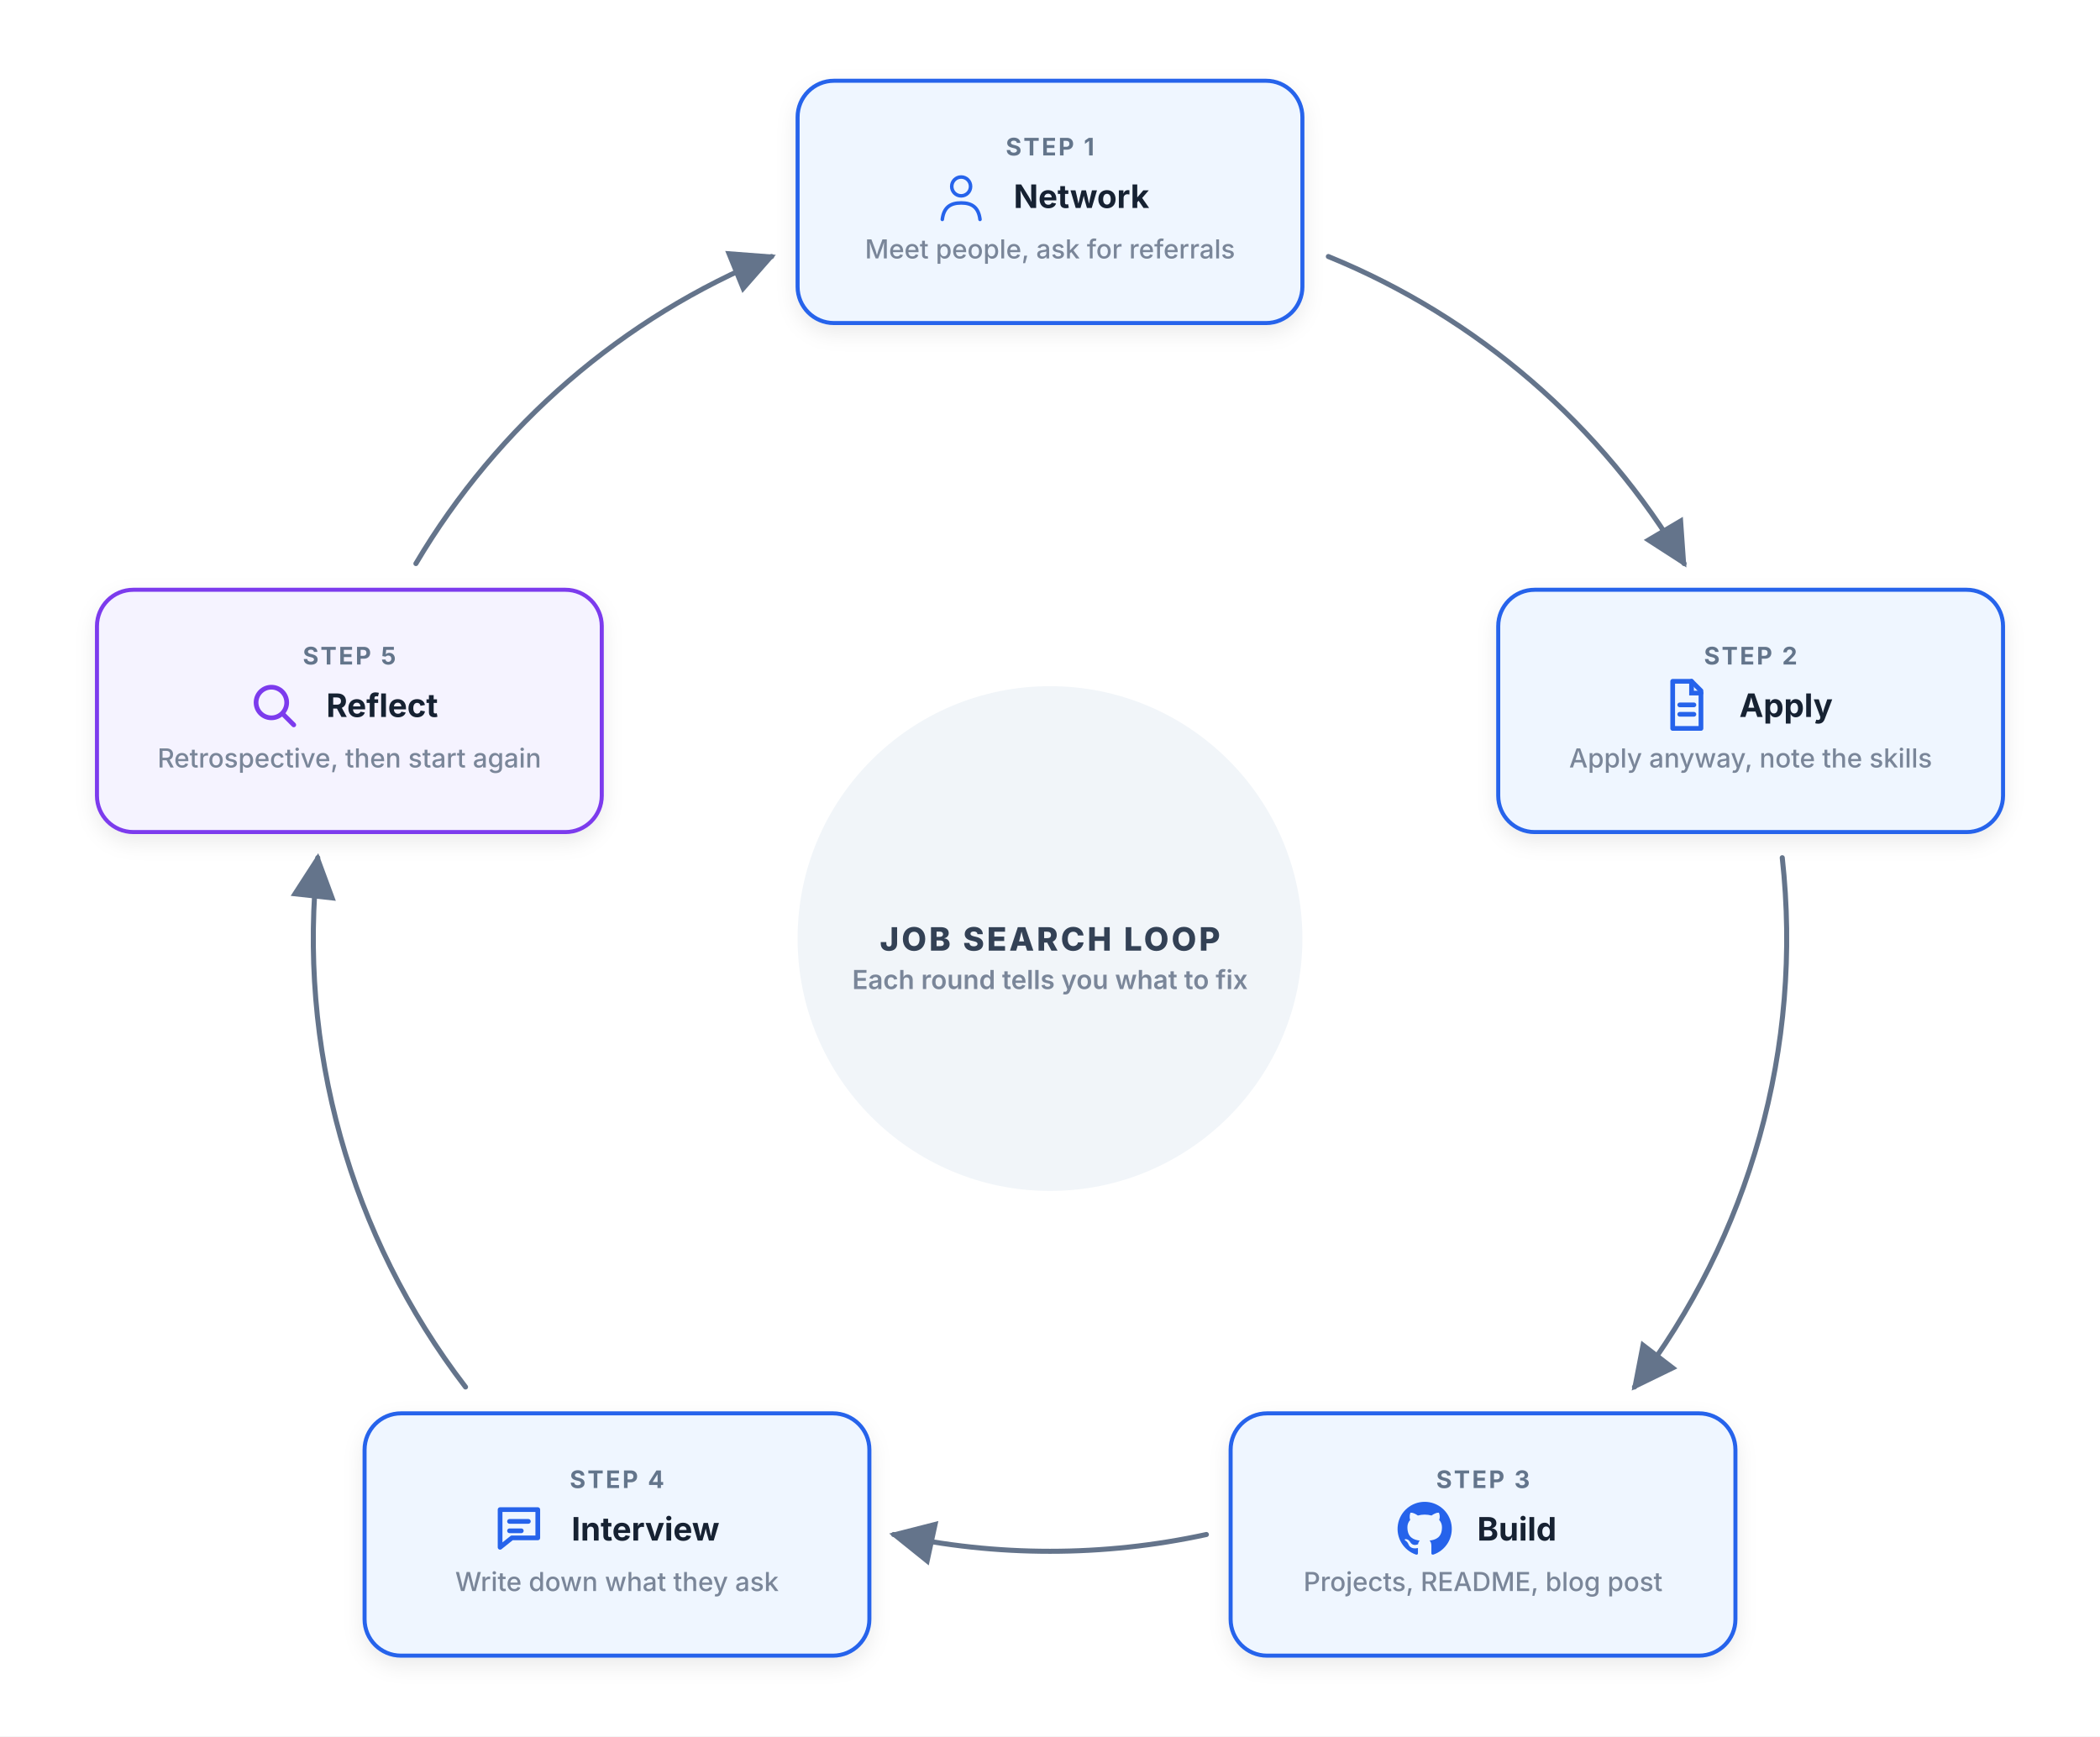
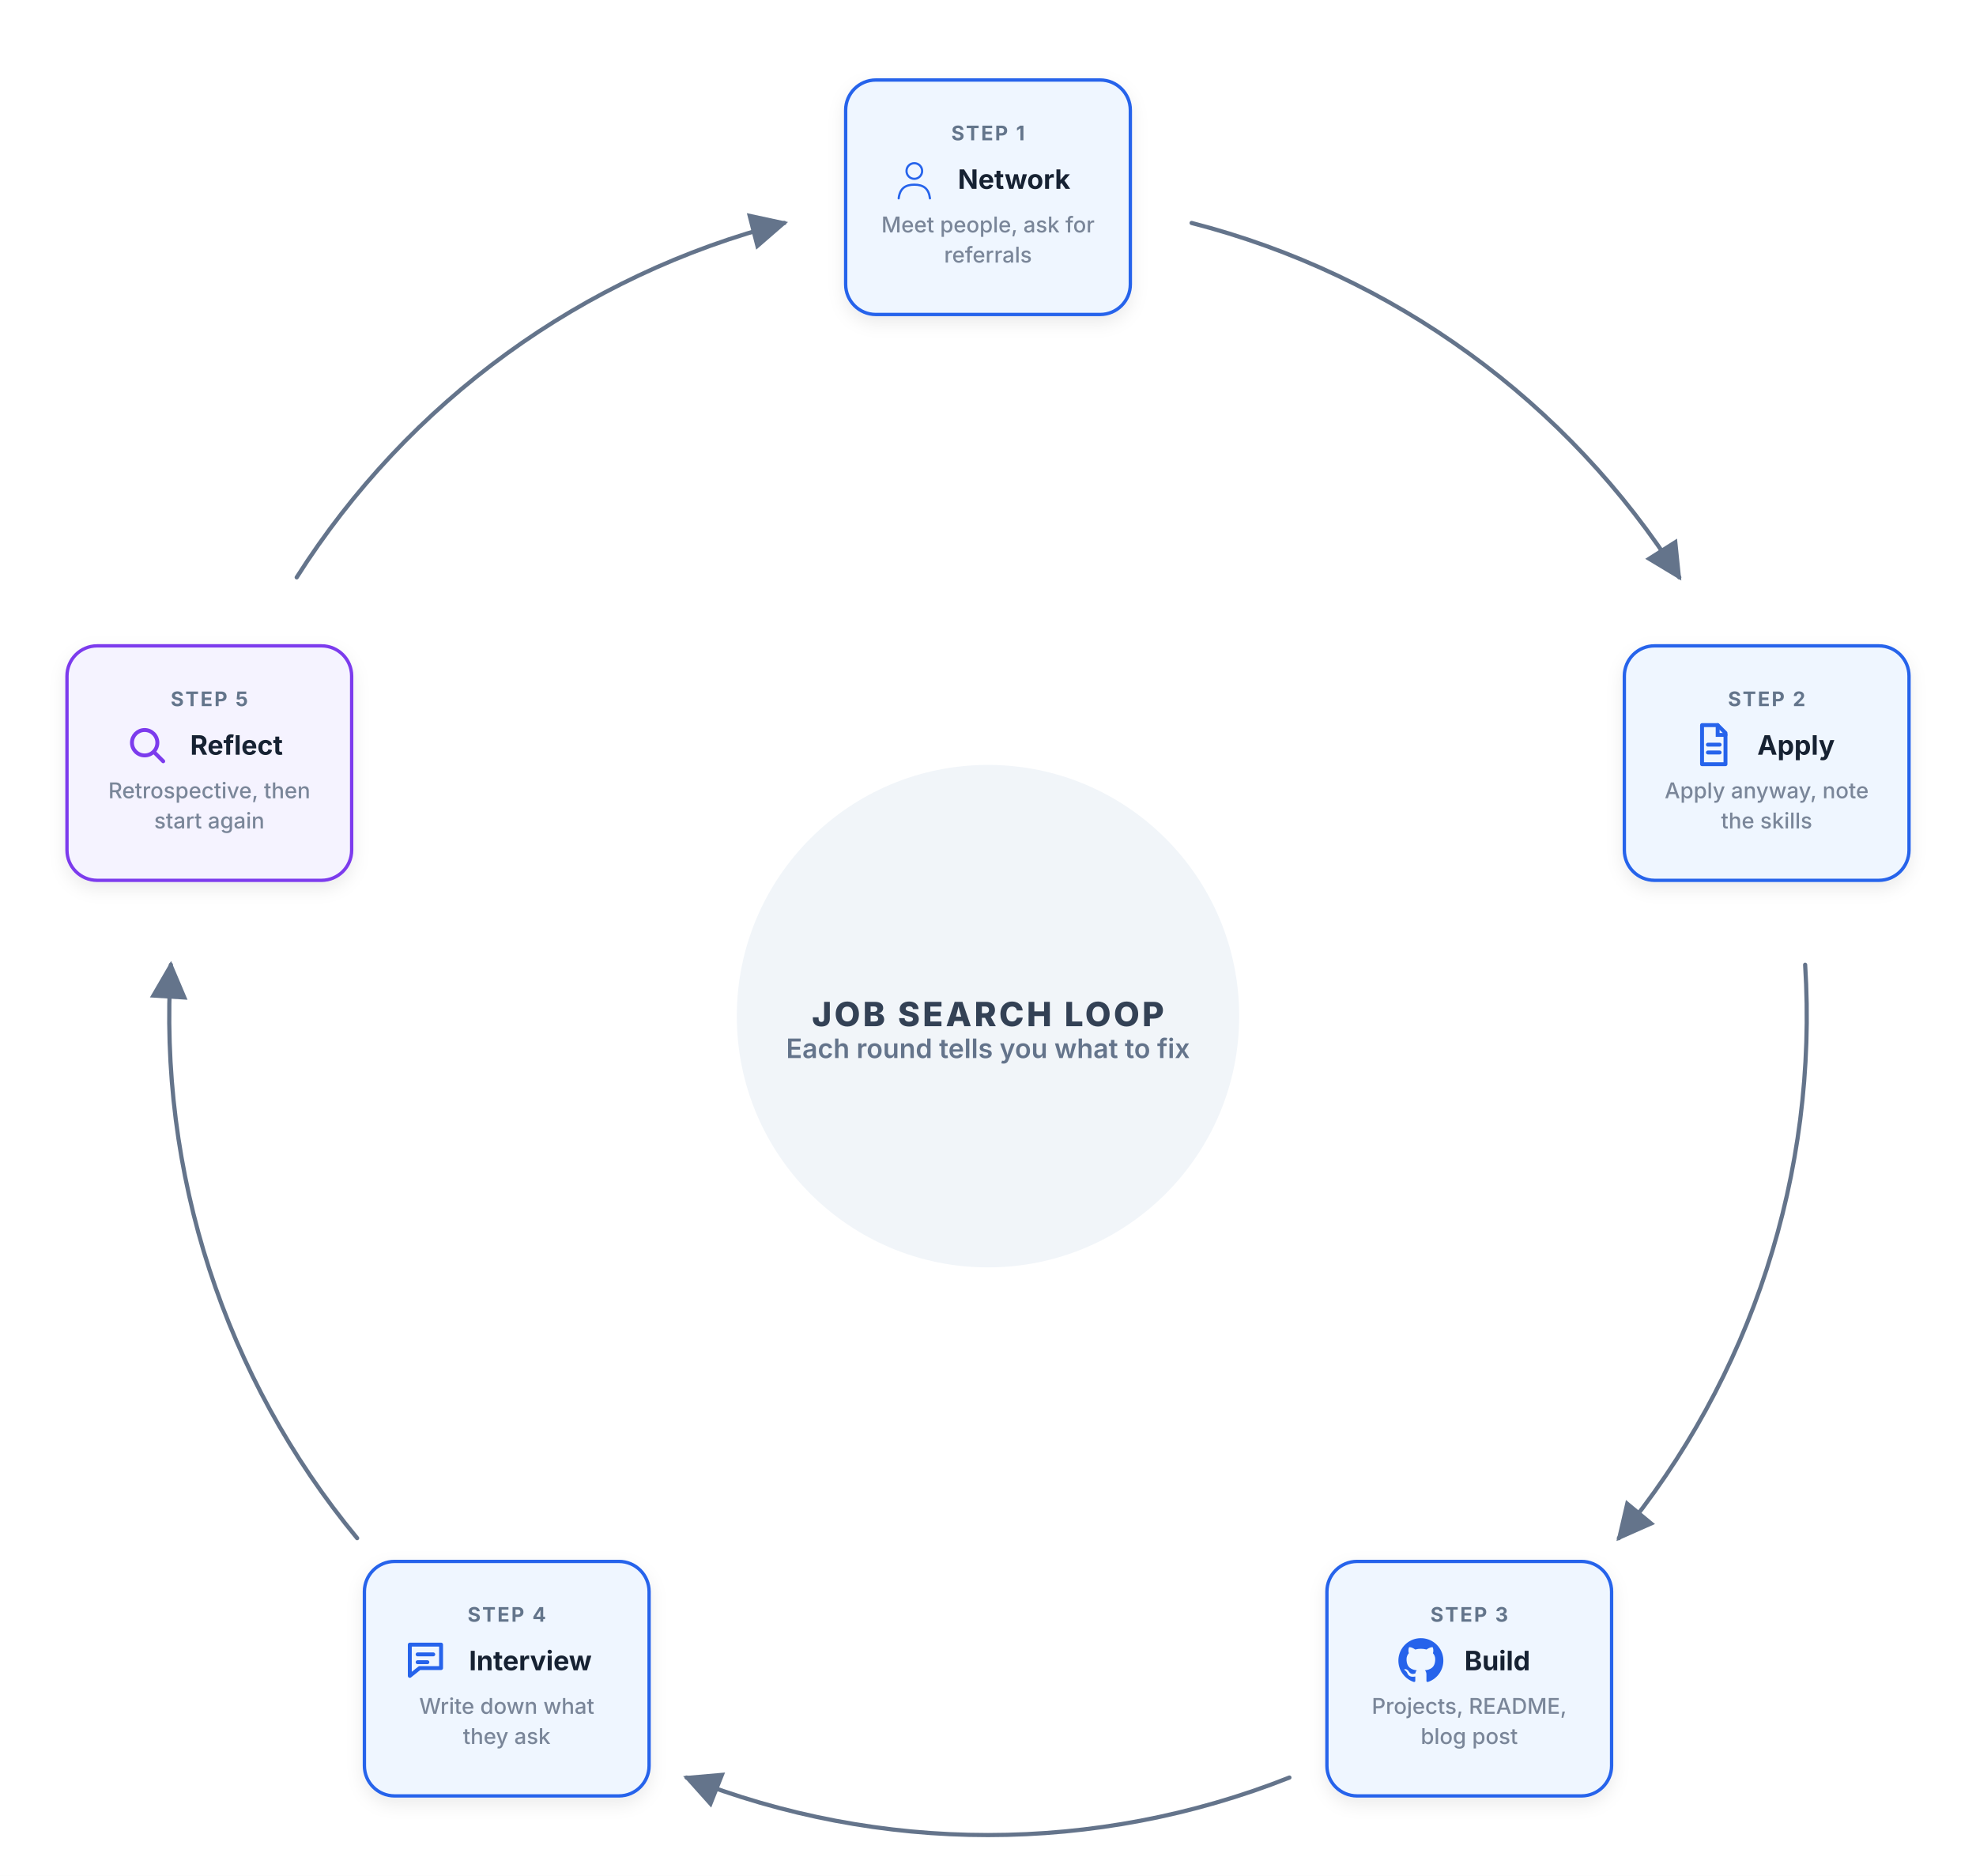
- <svg xmlns="http://www.w3.org/2000/svg" width="1040" height="860" viewBox="0 0 1040 860" role="img" aria-labelledby="title desc">
+ <svg xmlns="http://www.w3.org/2000/svg" width="1180" height="1120" viewBox="0 0 1180 1120" role="img" aria-labelledby="title desc">
  <defs>
    <filter id="shadow" x="-20%" y="-20%" width="140%" height="150%">
      <feDropShadow dx="0" dy="4" stdDeviation="5" flood-color="#0f172a" flood-opacity="0.08" />
    </filter>
    <marker id="arrow-purple" viewBox="0 0 10 10" refX="9" refY="5" markerWidth="9" markerHeight="9" orient="auto">
      <path d="M0 0 10 5 0 10Z" fill="#7c3aed" />
    </marker>
    <marker id="arrow-blue" viewBox="0 0 10 10" refX="9" refY="5" markerWidth="9" markerHeight="9" orient="auto">
      <path d="M0 0 10 5 0 10Z" fill="#2563eb" />
    </marker>
    <marker id="arrow-amber" viewBox="0 0 10 10" refX="9" refY="5" markerWidth="9" markerHeight="9" orient="auto">
      <path d="M0 0 10 5 0 10Z" fill="#c2410c" />
    </marker>
    <marker id="arrow-green" viewBox="0 0 10 10" refX="9" refY="5" markerWidth="9" markerHeight="9" orient="auto">
      <path d="M0 0 10 5 0 10Z" fill="#15803d" />
    </marker>
    <marker id="arrow-red" viewBox="0 0 10 10" refX="9" refY="5" markerWidth="9" markerHeight="9" orient="auto">
      <path d="M0 0 10 5 0 10Z" fill="#dc2626" />
    </marker>
    <marker id="arrow-gray" viewBox="0 0 10 10" refX="9" refY="5" markerWidth="9" markerHeight="9" orient="auto">
      <path d="M0 0 10 5 0 10Z" fill="#64748b" />
    </marker>
    <symbol id="icon-document" viewBox="0 0 24 24">
      <path d="M6 2h8l4 4v16H6Z" fill="none" stroke="currentColor" stroke-width="2" stroke-linejoin="round" />
      <path d="M14 2v5h4M9 12h6M9 16h6" fill="none" stroke="currentColor" stroke-width="2" stroke-linecap="round" />
    </symbol>
    <symbol id="icon-github" viewBox="0 0 24 24">
      <path fill="currentColor" d="M12 .7a11.5 11.5 0 0 0-3.64 22.41c.58.11.79-.25.79-.56v-2.23c-3.22.7-3.9-1.37-3.9-1.37-.53-1.34-1.29-1.7-1.29-1.7-1.05-.72.08-.71.08-.71 1.17.08 1.78 1.2 1.78 1.2 1.04 1.77 2.72 1.26 3.38.96.1-.75.4-1.26.74-1.55-2.57-.29-5.27-1.28-5.27-5.68 0-1.26.45-2.28 1.19-3.09-.12-.29-.52-1.46.11-3.05 0 0 .97-.31 3.16 1.18a10.9 10.9 0 0 1 5.76 0c2.2-1.49 3.16-1.18 3.16-1.18.63 1.59.23 2.76.11 3.05.74.81 1.19 1.83 1.19 3.09 0 4.42-2.71 5.38-5.29 5.67.42.36.79 1.06.79 2.14v3.27c0 .31.21.67.8.56A11.5 11.5 0 0 0 12 .7Z" />
    </symbol>
    <symbol id="icon-message" viewBox="0 0 24 24">
      <path d="M4 4h16v12H9l-5 4Z" fill="none" stroke="currentColor" stroke-width="2" stroke-linecap="round" stroke-linejoin="round" />
      <path d="M8 9h8M8 13h5" fill="none" stroke="currentColor" stroke-width="2" stroke-linecap="round" />
    </symbol>
    <symbol id="icon-search" viewBox="0 0 24 24">
      <circle cx="11" cy="11" r="6.5" fill="none" stroke="currentColor" stroke-width="2" />
      <path d="m16 16 4.5 4.5" fill="none" stroke="currentColor" stroke-width="2" stroke-linecap="round" />
    </symbol>
    <symbol id="icon-user" viewBox="0 0 24 24">
-       <circle cx="12" cy="8" r="4" fill="none" stroke="currentColor" stroke-width="1.75" vector-effect="non-scaling-stroke" />
-       <path d="M4 22c.6-5 3.3-7 8-7s7.4 2 8 7" fill="none" stroke="currentColor" stroke-width="1.75" stroke-linecap="round" vector-effect="non-scaling-stroke" />
+       <circle cx="12" cy="8" r="4" fill="none" stroke="currentColor" stroke-width="1.3" vector-effect="non-scaling-stroke" />
+       <path d="M4 22c.6-5 3.3-7 8-7s7.4 2 8 7" fill="none" stroke="currentColor" stroke-width="1.3" stroke-linecap="round" vector-effect="non-scaling-stroke" />
    </symbol>
    <style>
      text { font-family: system-ui, -apple-system, BlinkMacSystemFont, "Segoe UI", sans-serif; fill: #172033; }
      .node rect { stroke-width: 2; }
      .node-title { font-size: 16px; font-weight: 750; text-anchor: middle; }
      .node-title.icon-copy { text-anchor: start; }
      .node-subtitle { font-size: 13px; font-weight: 500; fill: #7a8699; text-anchor: middle; }
      .eyebrow { font-size: 12px; font-weight: 750; letter-spacing: 1px; fill: #64748b; text-anchor: middle; }
      .mention-icon { font-size: 27px; font-weight: 750; text-anchor: middle; }
      .standalone-mention { font-size: 52px; font-weight: 750; text-anchor: middle; }
      .icon-node-title { font-size: 16px; font-weight: 750; text-anchor: middle; }
      .edge { fill: none; stroke-width: 2.5; stroke-linecap: round; stroke-linejoin: round; }
      .edge-label rect { stroke-width: 2; }
      .edge-label text { font-size: 14px; font-weight: 750; text-anchor: middle; dominant-baseline: central; }
      .divider { stroke: #cbd5e1; stroke-width: 2; stroke-dasharray: 6 8; stroke-linecap: round; }
      .center-annotation { fill: #f1f5f9; stroke: none; }
-       .center-title { font-size: 16px; font-weight: 800; letter-spacing: 1.3px; fill: #334155; text-anchor: middle; }
-       .center-detail { font-size: 13px; font-weight: 600; fill: #7a8699; text-anchor: middle; }
+       .center-title { font-size: 20px; font-weight: 800; letter-spacing: 1.6px; fill: #334155; text-anchor: middle; }
+       .center-detail { font-size: 16px; font-weight: 600; fill: #64748b; text-anchor: middle; }
    </style>
  </defs>
-   <rect width="1040" height="860" fill="#ffffff" />
-   <path class="edge" d="M657.85 127.05A364.84 364.84 0 0 1 834.03 279.12" stroke="#64748b" marker-end="url(#arrow-gray)" />
-   <path class="edge" d="M882.64 424.8A364.84 364.84 0 0 1 809.45 686.94" stroke="#64748b" marker-end="url(#arrow-gray)" />
-   <path class="edge" d="M597.45 760A364.84 364.84 0 0 1 442.55 760" stroke="#64748b" marker-end="url(#arrow-gray)" />
-   <path class="edge" d="M230.55 686.94A364.84 364.84 0 0 1 157.36 424.8" stroke="#64748b" marker-end="url(#arrow-gray)" />
-   <path class="edge" d="M205.97 279.12A364.84 364.84 0 0 1 382.15 127.05" stroke="#64748b" marker-end="url(#arrow-gray)" />
-   <circle class="center-annotation" cx="520" cy="464.84" r="125" />
-   <text class="center-title" x="520" y="470.84">JOB SEARCH LOOP</text>
-   <text class="center-detail" x="520" y="489.84">Each round tells you what to fix</text>
-   <g class="node node-blue" transform="translate(395 40)" filter="url(#shadow)">
-     <rect width="250" height="120" rx="18" fill="#eff6ff" stroke="#2563eb" />
-     <text class="eyebrow" x="125" y="37">STEP 1</text>
-     <use href="#icon-user" x="67" y="43" width="28" height="28" color="#2563eb" />
-     <text class="node-title icon-copy" x="107" y="63">Network</text>
-     <text class="node-subtitle" x="125" y="88">Meet people, ask for referrals</text>
+   <rect width="1180" height="1120" fill="#ffffff" />
+   <path class="edge" d="M711.59 133.12A488.93 488.93 0 0 1 1002.82 344.71" stroke="#64748b" marker-end="url(#arrow-gray)" />
+   <path class="edge" d="M1077.97 575.99A488.93 488.93 0 0 1 966.73 918.34" stroke="#64748b" marker-end="url(#arrow-gray)" />
+   <path class="edge" d="M769.99 1061.28A488.93 488.93 0 0 1 410.01 1061.28" stroke="#64748b" marker-end="url(#arrow-gray)" />
+   <path class="edge" d="M213.27 918.34A488.93 488.93 0 0 1 102.03 575.99" stroke="#64748b" marker-end="url(#arrow-gray)" />
+   <path class="edge" d="M177.18 344.71A488.93 488.93 0 0 1 468.41 133.12" stroke="#64748b" marker-end="url(#arrow-gray)" />
+   <circle class="center-annotation" cx="590" cy="606.69" r="150" />
+   <text class="center-title" x="590" y="612.69">JOB SEARCH LOOP</text>
+   <text class="center-detail" x="590" y="631.69">Each round tells you what to fix</text>
+   <g class="node node-blue" transform="translate(505 47.76)" filter="url(#shadow)">
+     <rect width="170" height="140" rx="18" fill="#eff6ff" stroke="#2563eb" />
+     <text class="eyebrow" x="85" y="36">STEP 1</text>
+     <use href="#icon-user" x="27" y="45" width="28" height="28" color="#2563eb" />
+     <text class="node-title icon-copy" x="67" y="65">Network</text>
+     <text class="node-subtitle" x="85" y="91">Meet people, ask for</text>
+     <text class="node-subtitle" x="85" y="109">referrals</text>
  </g>
-   <g class="node node-blue" transform="translate(741.98 292.1)" filter="url(#shadow)">
-     <rect width="250" height="120" rx="18" fill="#eff6ff" stroke="#2563eb" />
-     <text class="eyebrow" x="125" y="37">STEP 2</text>
-     <use href="#icon-document" x="79.4" y="43" width="28" height="28" color="#2563eb" />
-     <text class="node-title icon-copy" x="119.4" y="63">Apply</text>
-     <text class="node-subtitle" x="125" y="88">Apply anyway, note the skills</text>
+   <g class="node node-blue" transform="translate(970 385.6)" filter="url(#shadow)">
+     <rect width="170" height="140" rx="18" fill="#eff6ff" stroke="#2563eb" />
+     <text class="eyebrow" x="85" y="36">STEP 2</text>
+     <use href="#icon-document" x="39.4" y="45" width="28" height="28" color="#2563eb" />
+     <text class="node-title icon-copy" x="79.4" y="65">Apply</text>
+     <text class="node-subtitle" x="85" y="91">Apply anyway, note</text>
+     <text class="node-subtitle" x="85" y="109">the skills</text>
  </g>
-   <g class="node node-blue" transform="translate(609.45 700)" filter="url(#shadow)">
-     <rect width="250" height="120" rx="18" fill="#eff6ff" stroke="#2563eb" />
-     <text class="eyebrow" x="125" y="37">STEP 3</text>
-     <use href="#icon-github" x="82.1" y="43" width="28" height="28" color="#2563eb" />
-     <text class="node-title icon-copy" x="122.1" y="63">Build</text>
-     <text class="node-subtitle" x="125" y="88">Projects, README, blog post</text>
+   <g class="node node-blue" transform="translate(792.39 932.24)" filter="url(#shadow)">
+     <rect width="170" height="140" rx="18" fill="#eff6ff" stroke="#2563eb" />
+     <text class="eyebrow" x="85" y="36">STEP 3</text>
+     <use href="#icon-github" x="42.1" y="45" width="28" height="28" color="#2563eb" />
+     <text class="node-title icon-copy" x="82.1" y="65">Build</text>
+     <text class="node-subtitle" x="85" y="91">Projects, README,</text>
+     <text class="node-subtitle" x="85" y="109">blog post</text>
  </g>
-   <g class="node node-blue" transform="translate(180.55 700)" filter="url(#shadow)">
-     <rect width="250" height="120" rx="18" fill="#eff6ff" stroke="#2563eb" />
-     <text class="eyebrow" x="125" y="37">STEP 4</text>
-     <use href="#icon-message" x="62.45" y="43" width="28" height="28" color="#2563eb" />
-     <text class="node-title icon-copy" x="102.45" y="63">Interview</text>
-     <text class="node-subtitle" x="125" y="88">Write down what they ask</text>
+   <g class="node node-blue" transform="translate(217.61 932.24)" filter="url(#shadow)">
+     <rect width="170" height="140" rx="18" fill="#eff6ff" stroke="#2563eb" />
+     <text class="eyebrow" x="85" y="36">STEP 4</text>
+     <use href="#icon-message" x="22.45" y="45" width="28" height="28" color="#2563eb" />
+     <text class="node-title icon-copy" x="62.45" y="65">Interview</text>
+     <text class="node-subtitle" x="85" y="91">Write down what</text>
+     <text class="node-subtitle" x="85" y="109">they ask</text>
  </g>
-   <g class="node node-purple" transform="translate(48.02 292.1)" filter="url(#shadow)">
-     <rect width="250" height="120" rx="18" fill="#f5f3ff" stroke="#7c3aed" />
-     <text class="eyebrow" x="125" y="37">STEP 5</text>
-     <use href="#icon-search" x="73.55" y="43" width="28" height="28" color="#7c3aed" />
-     <text class="node-title icon-copy" x="113.55" y="63">Reflect</text>
-     <text class="node-subtitle" x="125" y="88">Retrospective, then start again</text>
+   <g class="node node-purple" transform="translate(40 385.6)" filter="url(#shadow)">
+     <rect width="170" height="140" rx="18" fill="#f5f3ff" stroke="#7c3aed" />
+     <text class="eyebrow" x="85" y="36">STEP 5</text>
+     <use href="#icon-search" x="33.55" y="45" width="28" height="28" color="#7c3aed" />
+     <text class="node-title icon-copy" x="73.55" y="65">Reflect</text>
+     <text class="node-subtitle" x="85" y="91">Retrospective, then</text>
+     <text class="node-subtitle" x="85" y="109">start again</text>
  </g>
</svg>
